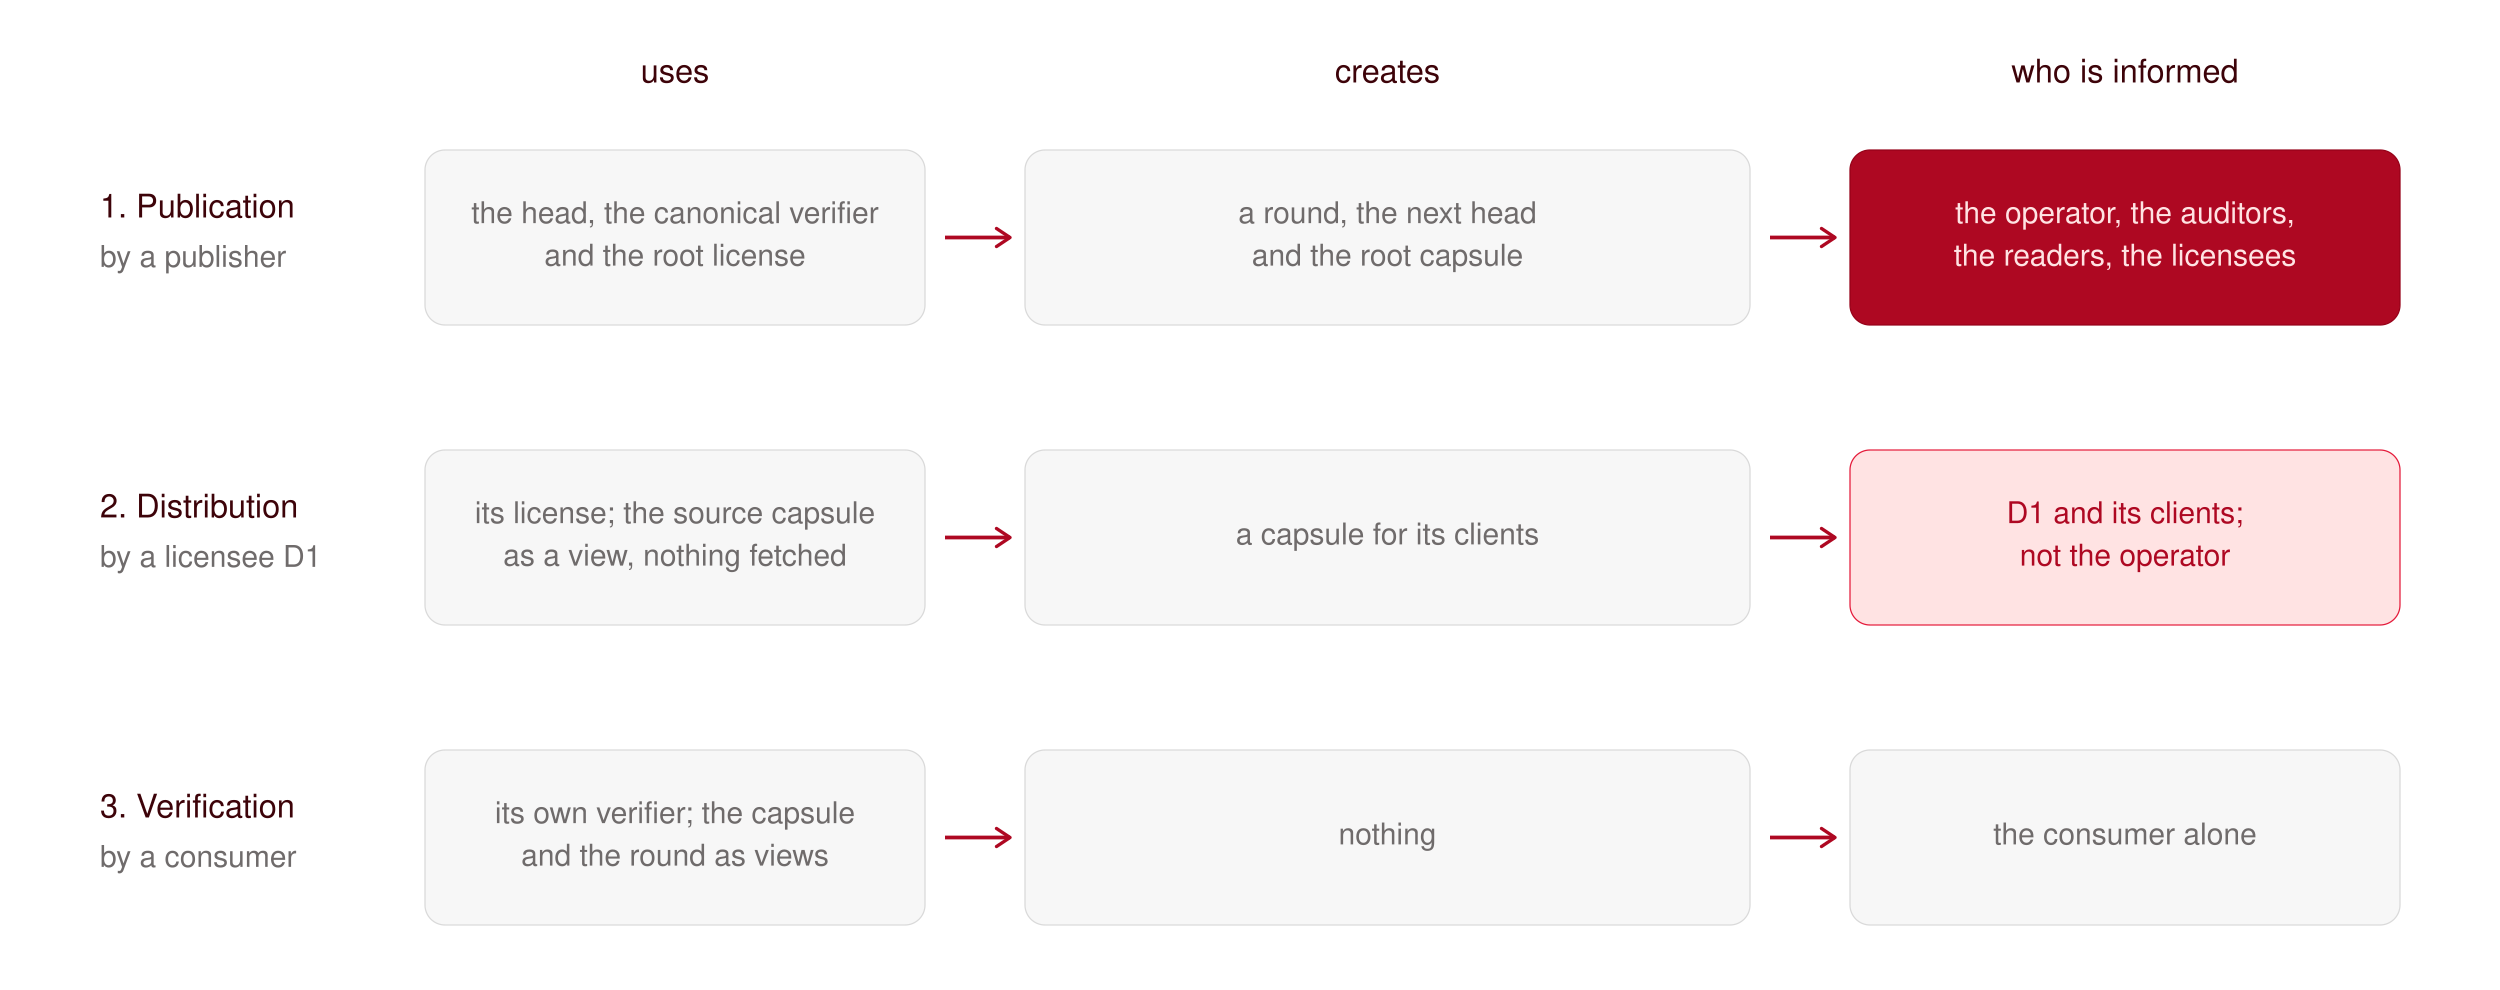
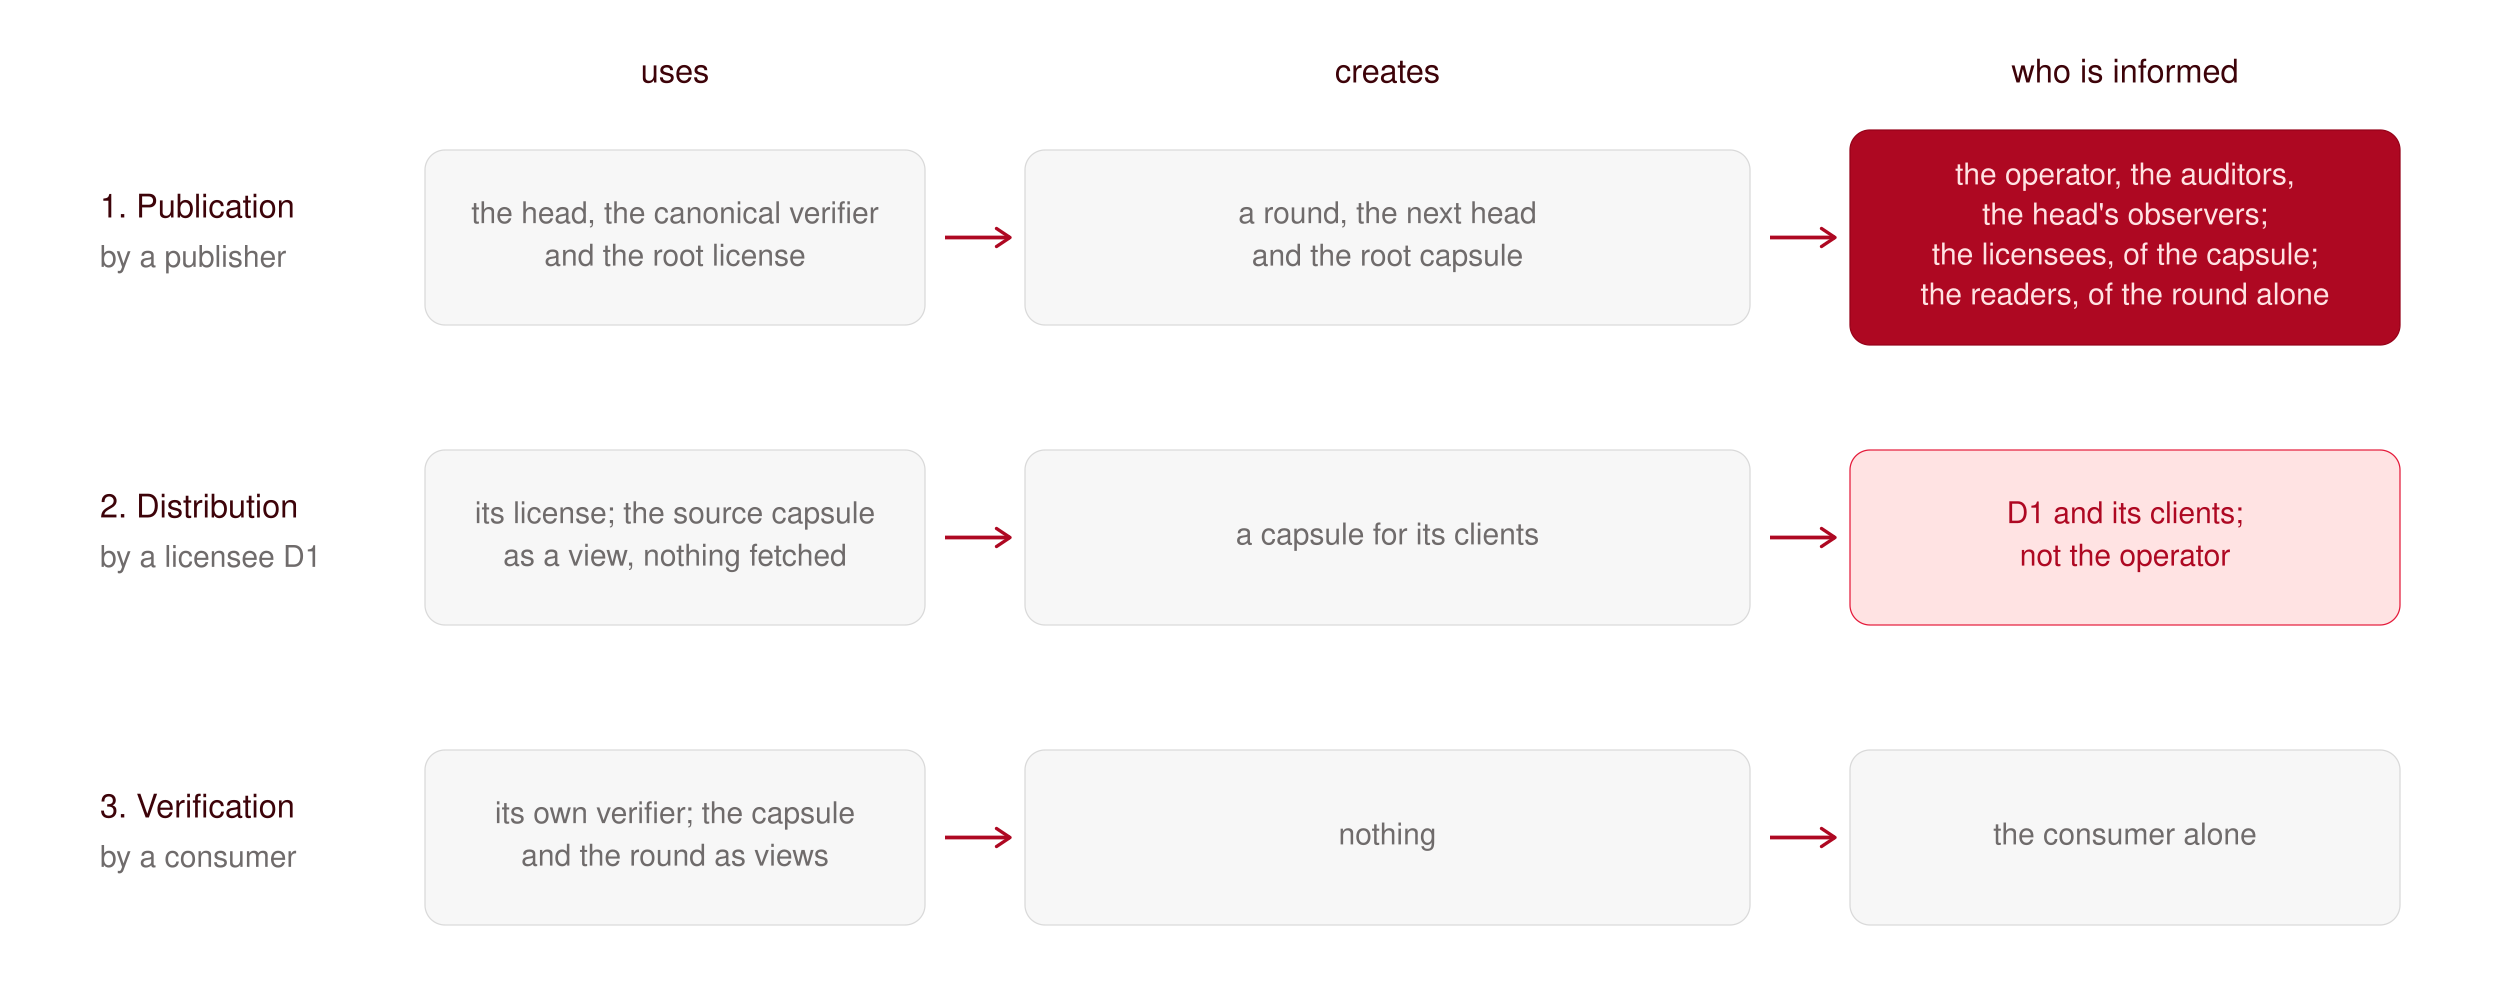
<svg xmlns="http://www.w3.org/2000/svg" width="1000" height="396" viewBox="0 0 1000 396" role="img">
  <style>
text { font-family: -apple-system, BlinkMacSystemFont, "Segoe UI", Helvetica, Arial, sans-serif; dominant-baseline: central; text-anchor: middle; }
.th { font-size: 14px; font-weight: 500; }
.ts { font-size: 12px; }
rect { stroke-width: 0.5; }
.signed rect { fill: #AE0822; stroke: #950017; } .signed .th { fill: #FFFFFF; } .signed .ts { fill: #FFE3E3; }
.seen rect { fill: #FFE3E3; stroke: #E41939; } .seen .th { fill: #3D0309; } .seen .ts { fill: #AE0822; }
.hidden rect { fill: #F7F7F7; stroke: #D9D9D9; } .hidden .th { fill: #3D0309; } .hidden .ts { fill: #6F6B6B; }
.ex rect { fill: none; stroke: #E41939; stroke-dasharray: 4 4; } .ex .th { fill: #AE0822; } .ex .ts { fill: #6F6B6B; }
.note { text-anchor: start; font-size: 12px; fill: #6F6B6B; }
.band { text-anchor: start; font-size: 13px; font-weight: 500; fill: #3D0309; }
.arr { stroke: #AE0822; stroke-width: 1.5; fill: none; }
.view { stroke: #AE0822; stroke-width: 1.5; fill: none; stroke-dasharray: 4 4; }
.sep { stroke: #BDBDBD; stroke-width: 1; stroke-dasharray: 6 4; }
.dots { font-size: 16px; fill: #AE0822; }
</style>
  <defs>
    <marker id="arrow" viewBox="0 0 10 10" refX="8" refY="5" markerWidth="6" markerHeight="6" orient="auto-start-reverse">
      <path d="M2 1L8 5L2 9" fill="none" stroke="#AE0822" stroke-width="1.5" stroke-linecap="round" stroke-linejoin="round" />
    </marker>
  </defs>
  <rect x="0" y="0" width="1000" height="396" fill="#FFFFFF" stroke="none" />
  <text class="band" x="270" y="30" style="text-anchor: middle">uses</text>
  <text class="band" x="555" y="30" style="text-anchor: middle">creates</text>
  <text class="band" x="850" y="30" style="text-anchor: middle">who is informed</text>
  <text class="band" x="40" y="84">1. Publication</text>
  <text class="note" x="40" y="104">by a publisher</text>
  <g class="hidden">
    <rect x="170" y="60" width="200" height="70" rx="8" />
    <text class="ts" x="270.0" y="86.5">the head, the canonical verifier</text>
    <text class="ts" x="270.0" y="103.5">and the root license</text>
  </g>
  <line x1="378" y1="95" x2="404" y2="95" class="arr" marker-end="url(#arrow)" />
  <g class="hidden">
    <rect x="410" y="60" width="290" height="70" rx="8" />
    <text class="ts" x="555.0" y="86.5">a round, the next head</text>
    <text class="ts" x="555.0" y="103.5">and the root capsule</text>
  </g>
  <line x1="708" y1="95" x2="734" y2="95" class="arr" marker-end="url(#arrow)" />
  <g class="signed">
-     <rect x="740" y="60" width="220" height="70" rx="8" />
-     <text class="ts" x="850.0" y="86.5">the operator, the auditors,</text>
-     <text class="ts" x="850.0" y="103.5">the readers, the licensees</text>
+     <rect x="740" y="52" width="220" height="86" rx="8" />
+     <text class="ts" x="850.0" y="71.0">the operator, the auditors,</text>
+     <text class="ts" x="850.0" y="87.0">the head's observers;</text>
+     <text class="ts" x="850.0" y="103.0">the licensees, of the capsule;</text>
+     <text class="ts" x="850.0" y="119.0">the readers, of the round alone</text>
  </g>
  <text class="band" x="40" y="204">2. Distribution</text>
  <text class="note" x="40" y="224">by a licensee D1</text>
  <g class="hidden">
    <rect x="170" y="180" width="200" height="70" rx="8" />
    <text class="ts" x="270.0" y="206.5">its license; the source capsule</text>
    <text class="ts" x="270.0" y="223.5">as a view, nothing fetched</text>
  </g>
  <line x1="378" y1="215" x2="404" y2="215" class="arr" marker-end="url(#arrow)" />
  <g class="hidden">
    <rect x="410" y="180" width="290" height="70" rx="8" />
    <text class="ts" x="555.0" y="215.0">a capsule for its clients</text>
  </g>
  <line x1="708" y1="215" x2="734" y2="215" class="arr" marker-end="url(#arrow)" />
  <g class="seen">
    <rect x="740" y="180" width="220" height="70" rx="8" />
    <text class="ts" x="850.0" y="206.5">D1 and its clients;</text>
    <text class="ts" x="850.0" y="223.5">not the operator</text>
  </g>
  <text class="band" x="40" y="324">3. Verification</text>
  <text class="note" x="40" y="344">by a consumer</text>
  <g class="hidden">
    <rect x="170" y="300" width="200" height="70" rx="8" />
    <text class="ts" x="270.0" y="326.5">its own verifier; the capsule</text>
    <text class="ts" x="270.0" y="343.5">and the round as views</text>
  </g>
  <line x1="378" y1="335" x2="404" y2="335" class="arr" marker-end="url(#arrow)" />
  <g class="hidden">
    <rect x="410" y="300" width="290" height="70" rx="8" />
    <text class="ts" x="555.0" y="335.0">nothing</text>
  </g>
  <line x1="708" y1="335" x2="734" y2="335" class="arr" marker-end="url(#arrow)" />
  <g class="hidden">
    <rect x="740" y="300" width="220" height="70" rx="8" />
    <text class="ts" x="850.0" y="335.0">the consumer alone</text>
  </g>
</svg>
